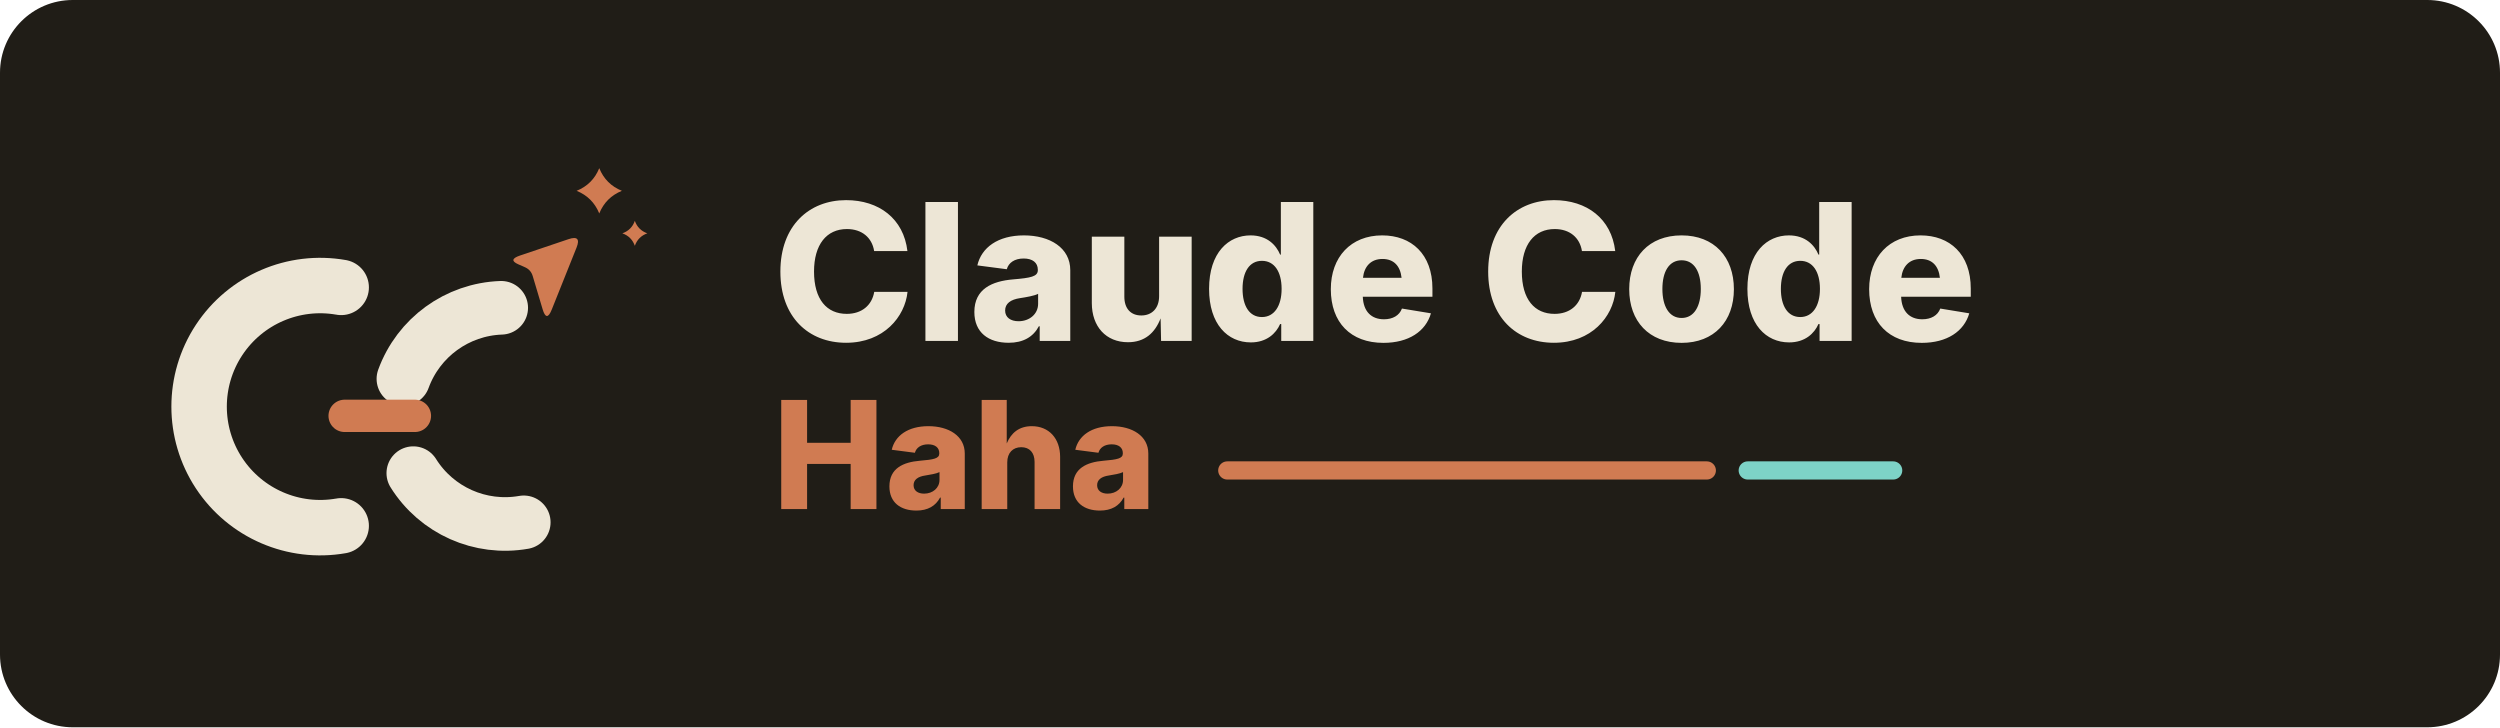
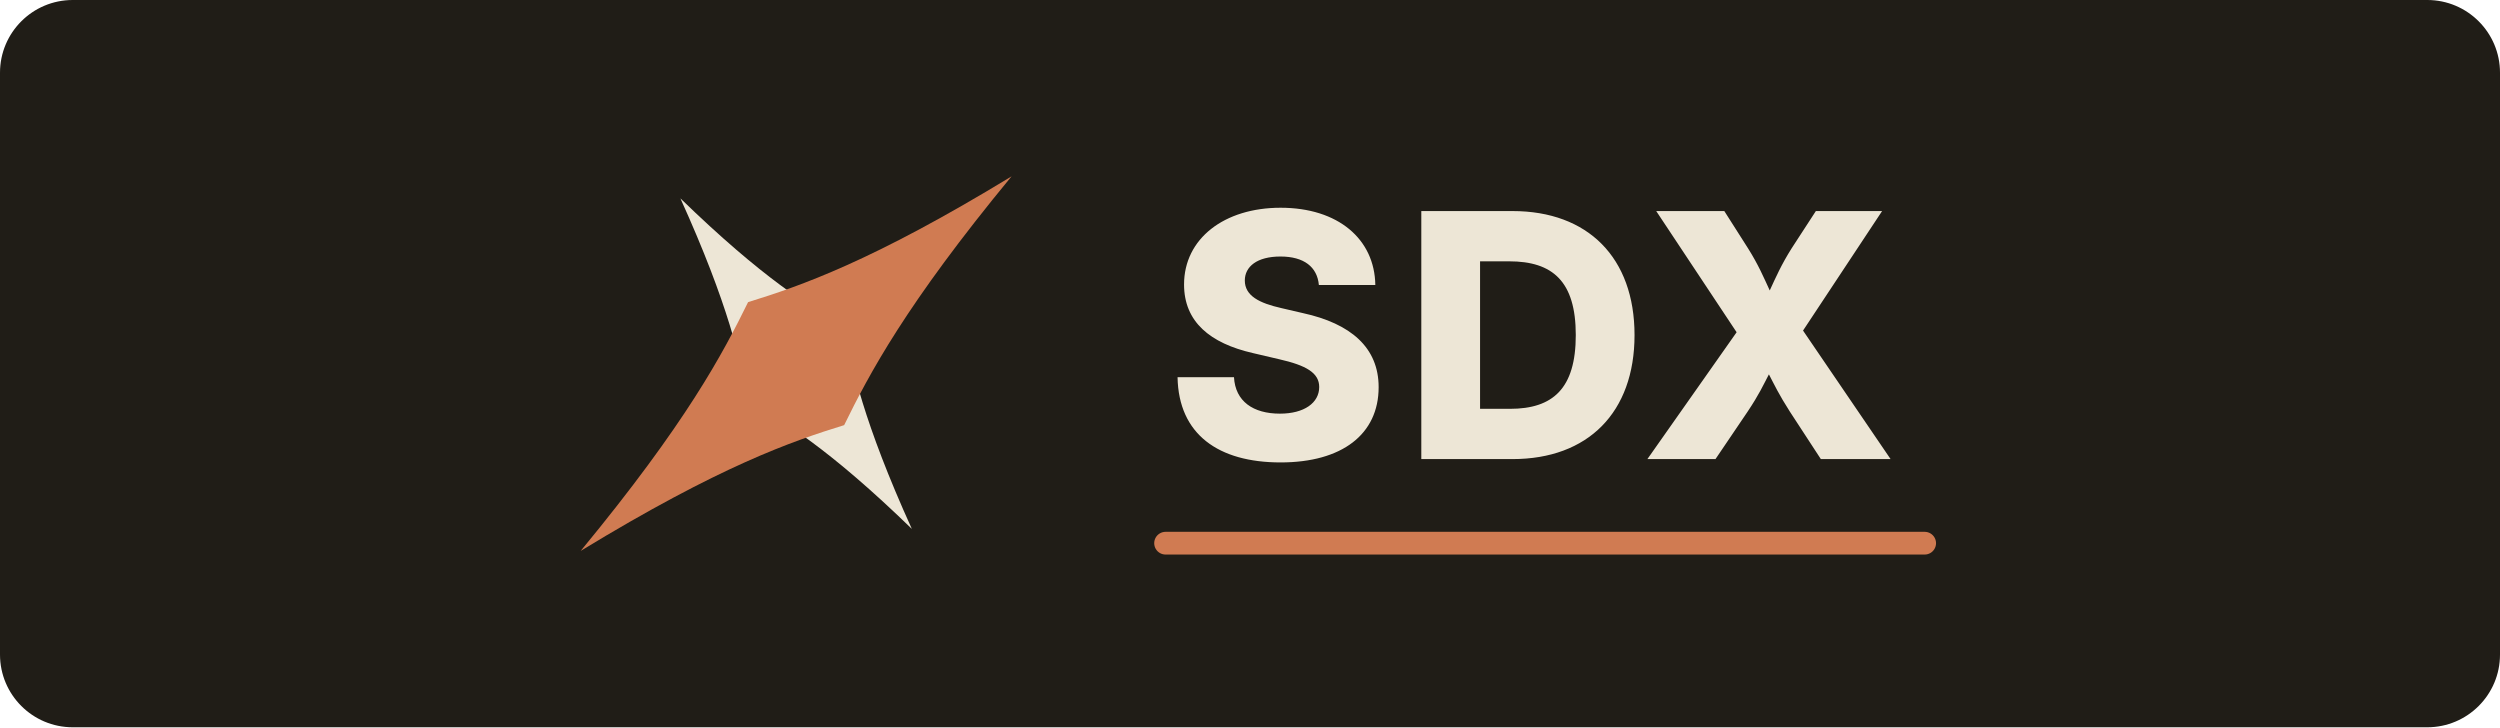
<svg xmlns="http://www.w3.org/2000/svg" width="2200" height="640" viewBox="0 0 2200 640" fill="none">
  <rect width="2200" height="640" rx="64" fill="#201D17" />
-   <g transform="translate(-55.75,-102.48) scale(0.81324)">
-     <path d="M437.75 695.01A131 131 0 1 1 437.75 436.99" fill="none" stroke="#EDE6D6" stroke-width="60" stroke-linecap="round" />
-     <path d="M505.06 535.98A117 117 0 0 1 610.92 459.07" fill="none" stroke="#EDE6D6" stroke-width="58" stroke-linecap="round" />
-     <path d="M635.32 691.22A117 117 0 0 1 515.78 638.00" fill="none" stroke="#EDE6D6" stroke-width="58" stroke-linecap="round" />
-     <path d="M441.5 576H517.5" fill="none" stroke="#D07B52" stroke-width="35" stroke-linecap="round" />
-     <path d="M683.79 384.80Q698.00 380.00 692.43 393.93L665.57 461.07Q660.00 475.00 655.71 460.63L645.00 424.71Q643.00 418.00 636.59 415.18L629.25 411.95Q618.00 407.00 631.26 402.52L683.79 384.80Z" fill="#D07B52" />
-     <path d="M717.00 308.00Q724.07 325.43 741.50 332.50Q724.07 339.57 717.00 357.00Q709.93 339.57 692.50 332.50Q709.93 325.43 717.00 308.00Z" fill="#D07B52" />
-     <path d="M755.50 365.00Q759.04 374.96 769.00 378.50Q759.04 382.04 755.50 392.00Q751.96 382.04 742.00 378.50Q751.96 374.96 755.50 365.00Z" fill="#D07B52" />
+   <g transform="translate(701 320) scale(0.83744) translate(-512.5 -512)">
+     <path d="M390.40 338.34C441.24 450.55 453.80 509.11 461.57 551.40C497.58 571.63 546.91 601.46 633.60 685.66C582.76 573.45 570.20 514.89 562.43 472.60C526.42 452.37 477.09 422.54 390.40 338.34Z" fill="#EDE6D6" />
+     <path d="M738.41 315.18C591.57 404.66 516.39 430.41 461.52 447.38C435.24 500.95 396.91 573.88 285.59 708.82C432.43 619.34 507.61 593.59 562.48 576.62C588.76 523.05 627.09 450.12 738.41 315.18Z" fill="#D07B52" />
  </g>
-   <text x="680" y="300" fill="#EDE6D6" font-family="SF Pro Display, -apple-system, BlinkMacSystemFont, Avenir Next, Inter, Segoe UI, Helvetica Neue, Arial, sans-serif" font-size="168" font-weight="800">Claude Code</text>
-   <text x="680" y="448" fill="#D07B52" font-family="SF Pro Display, -apple-system, BlinkMacSystemFont, Avenir Next, Inter, Segoe UI, Helvetica Neue, Arial, sans-serif" font-size="132" font-weight="800">Haha</text>
-   <path d="M1080 414H1502" stroke="#D07B52" stroke-width="16" stroke-linecap="round" />
-   <path d="M1538 414H1666" stroke="#7DD3C7" stroke-width="16" stroke-linecap="round" />
+   <text x="1025.704" y="404" fill="#EDE6D6" font-family="SF Pro Display, -apple-system, BlinkMacSystemFont, Avenir Next, Inter, Segoe UI, Helvetica Neue, Arial, sans-serif" font-size="300" font-weight="800" letter-spacing="10">SDX</text>
+   <path d="M1025.704 478H1693.704" stroke="#D07B52" stroke-width="20" stroke-linecap="round" />
</svg>
